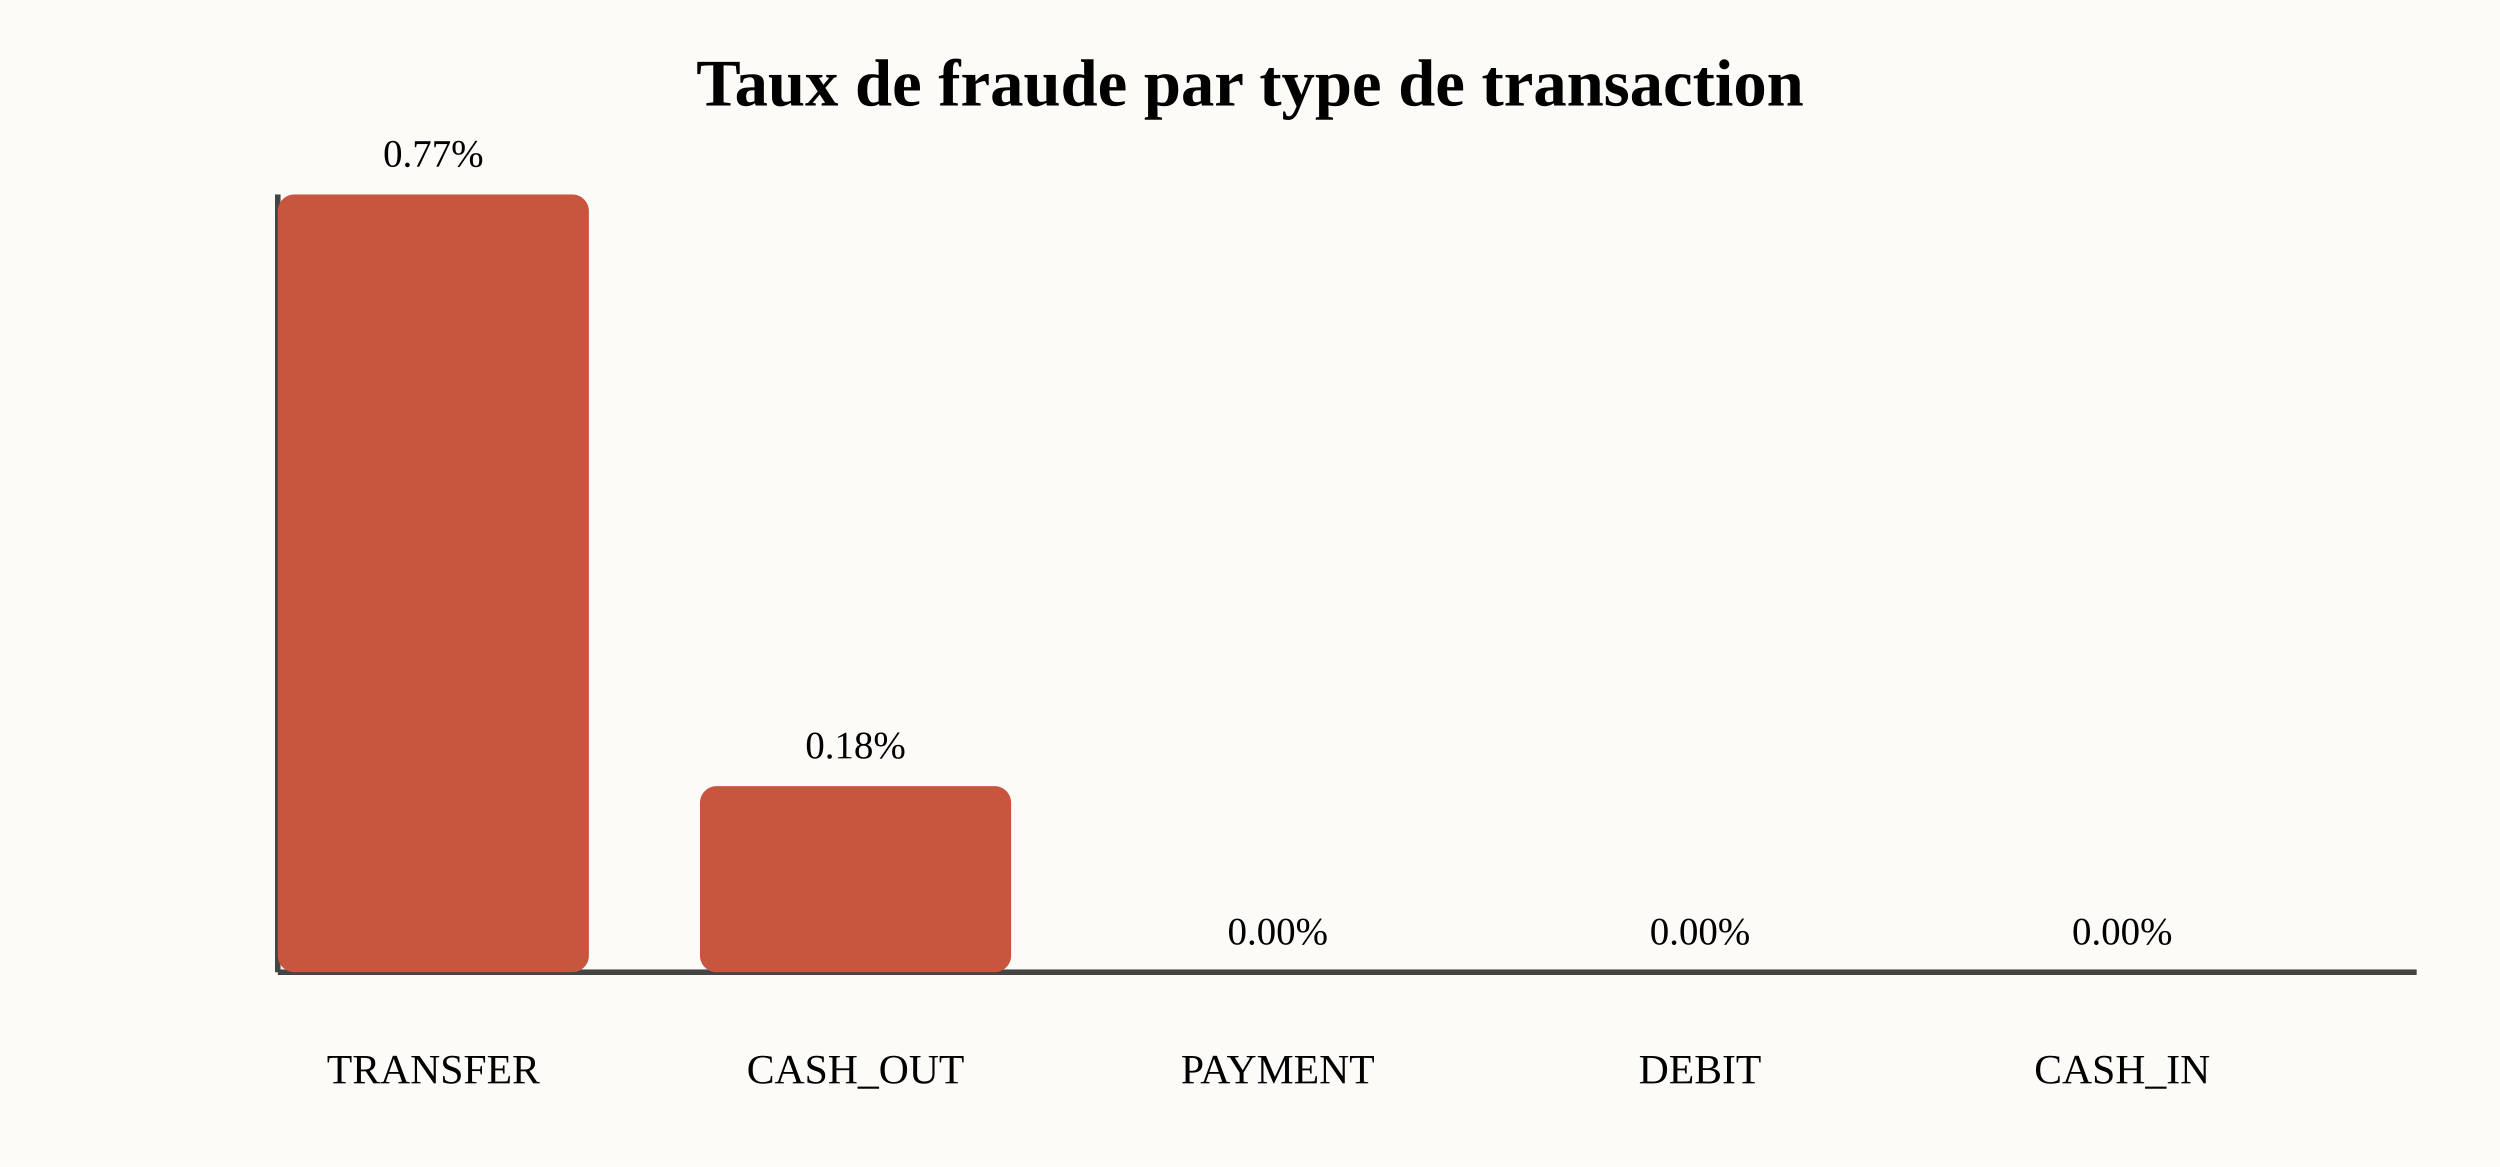
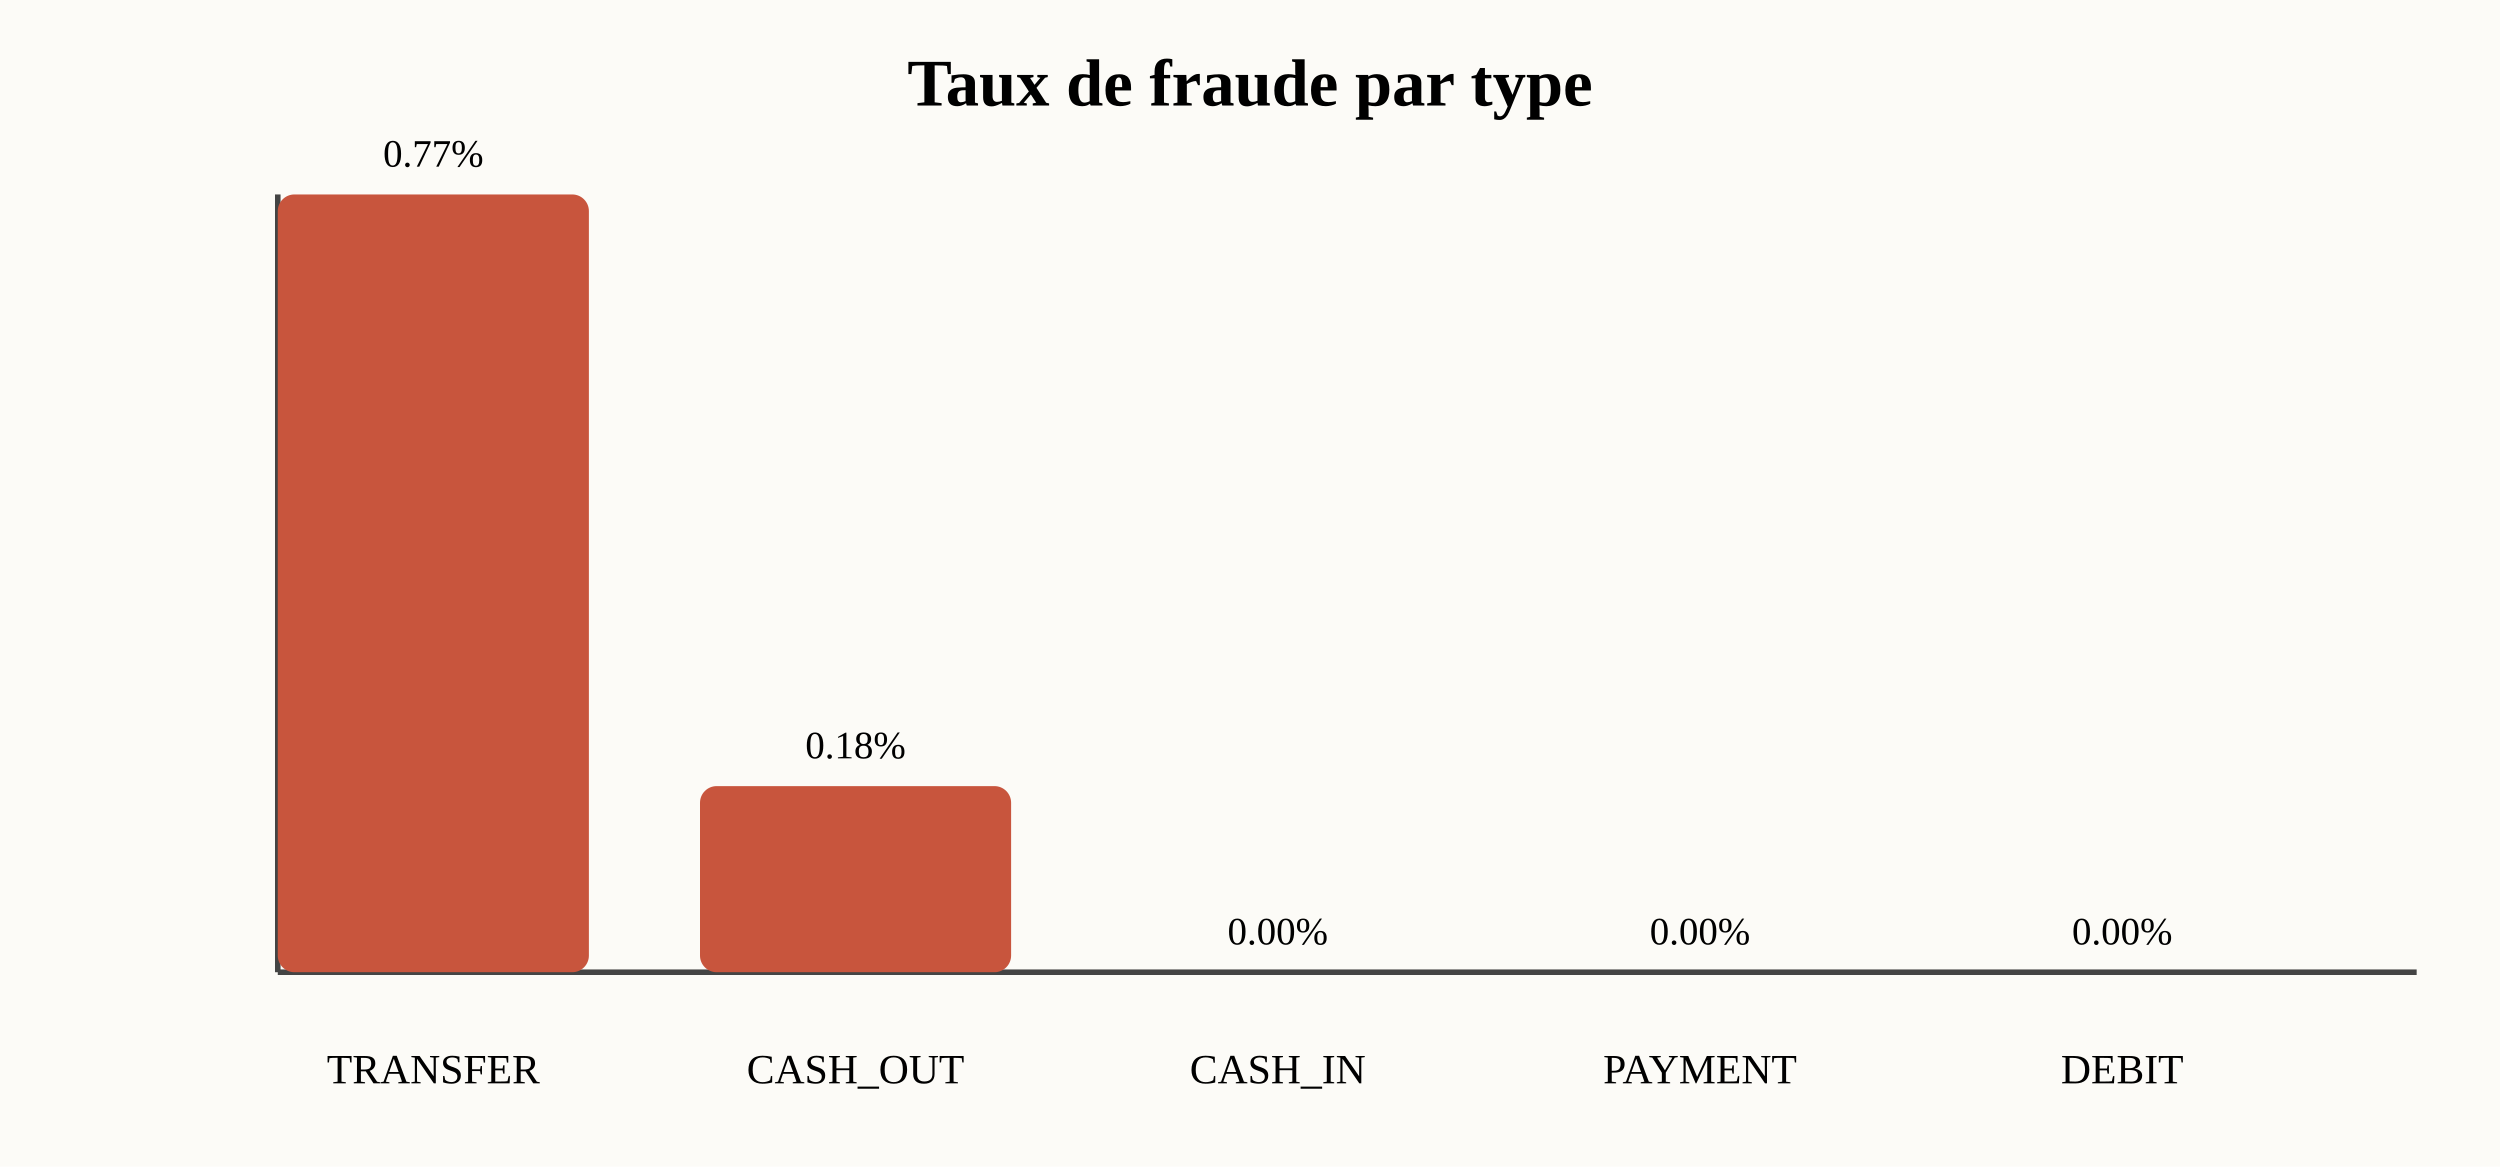
<svg xmlns="http://www.w3.org/2000/svg" width="900" height="420">
  <rect width="100%" height="100%" fill="#fcfbf7" />
-   <text x="450.0" y="38" font-size="24" text-anchor="middle" font-weight="bold">Taux de fraude par type de transaction</text>
+   <text x="450.0" y="38" font-size="24" text-anchor="middle" font-weight="bold">Taux de fraude par type</text>
  <line x1="100" y1="350" x2="870" y2="350" stroke="#444" stroke-width="2" />
  <line x1="100" y1="70" x2="100" y2="350" stroke="#444" stroke-width="2" />
  <rect x="100" y="70.00" width="112" height="280.00" fill="#c8553d" rx="6" />
  <rect x="252" y="283.00" width="112" height="67.00" fill="#c8553d" rx="6" />
  <rect x="404" y="350.00" width="112" height="0.00" fill="#c8553d" rx="6" />
  <rect x="556" y="350.00" width="112" height="0.00" fill="#c8553d" rx="6" />
  <rect x="708" y="350.00" width="112" height="0.00" fill="#c8553d" rx="6" />
  <text x="156.00" y="390" font-size="15" text-anchor="middle">TRANSFER</text>
  <text x="308.00" y="390" font-size="15" text-anchor="middle">CASH_OUT</text>
-   <text x="460.00" y="390" font-size="15" text-anchor="middle">PAYMENT</text>
-   <text x="612.00" y="390" font-size="15" text-anchor="middle">DEBIT</text>
-   <text x="764.00" y="390" font-size="15" text-anchor="middle">CASH_IN</text>
+   <text x="460.00" y="390" font-size="15" text-anchor="middle">CASH_IN</text>
+   <text x="612.00" y="390" font-size="15" text-anchor="middle">PAYMENT</text>
+   <text x="764.00" y="390" font-size="15" text-anchor="middle">DEBIT</text>
  <text x="156.00" y="60.00" font-size="14" text-anchor="middle">0.77%</text>
  <text x="308.00" y="273.00" font-size="14" text-anchor="middle">0.18%</text>
  <text x="460.00" y="340.00" font-size="14" text-anchor="middle">0.00%</text>
  <text x="612.00" y="340.00" font-size="14" text-anchor="middle">0.00%</text>
  <text x="764.00" y="340.00" font-size="14" text-anchor="middle">0.00%</text>
</svg>
